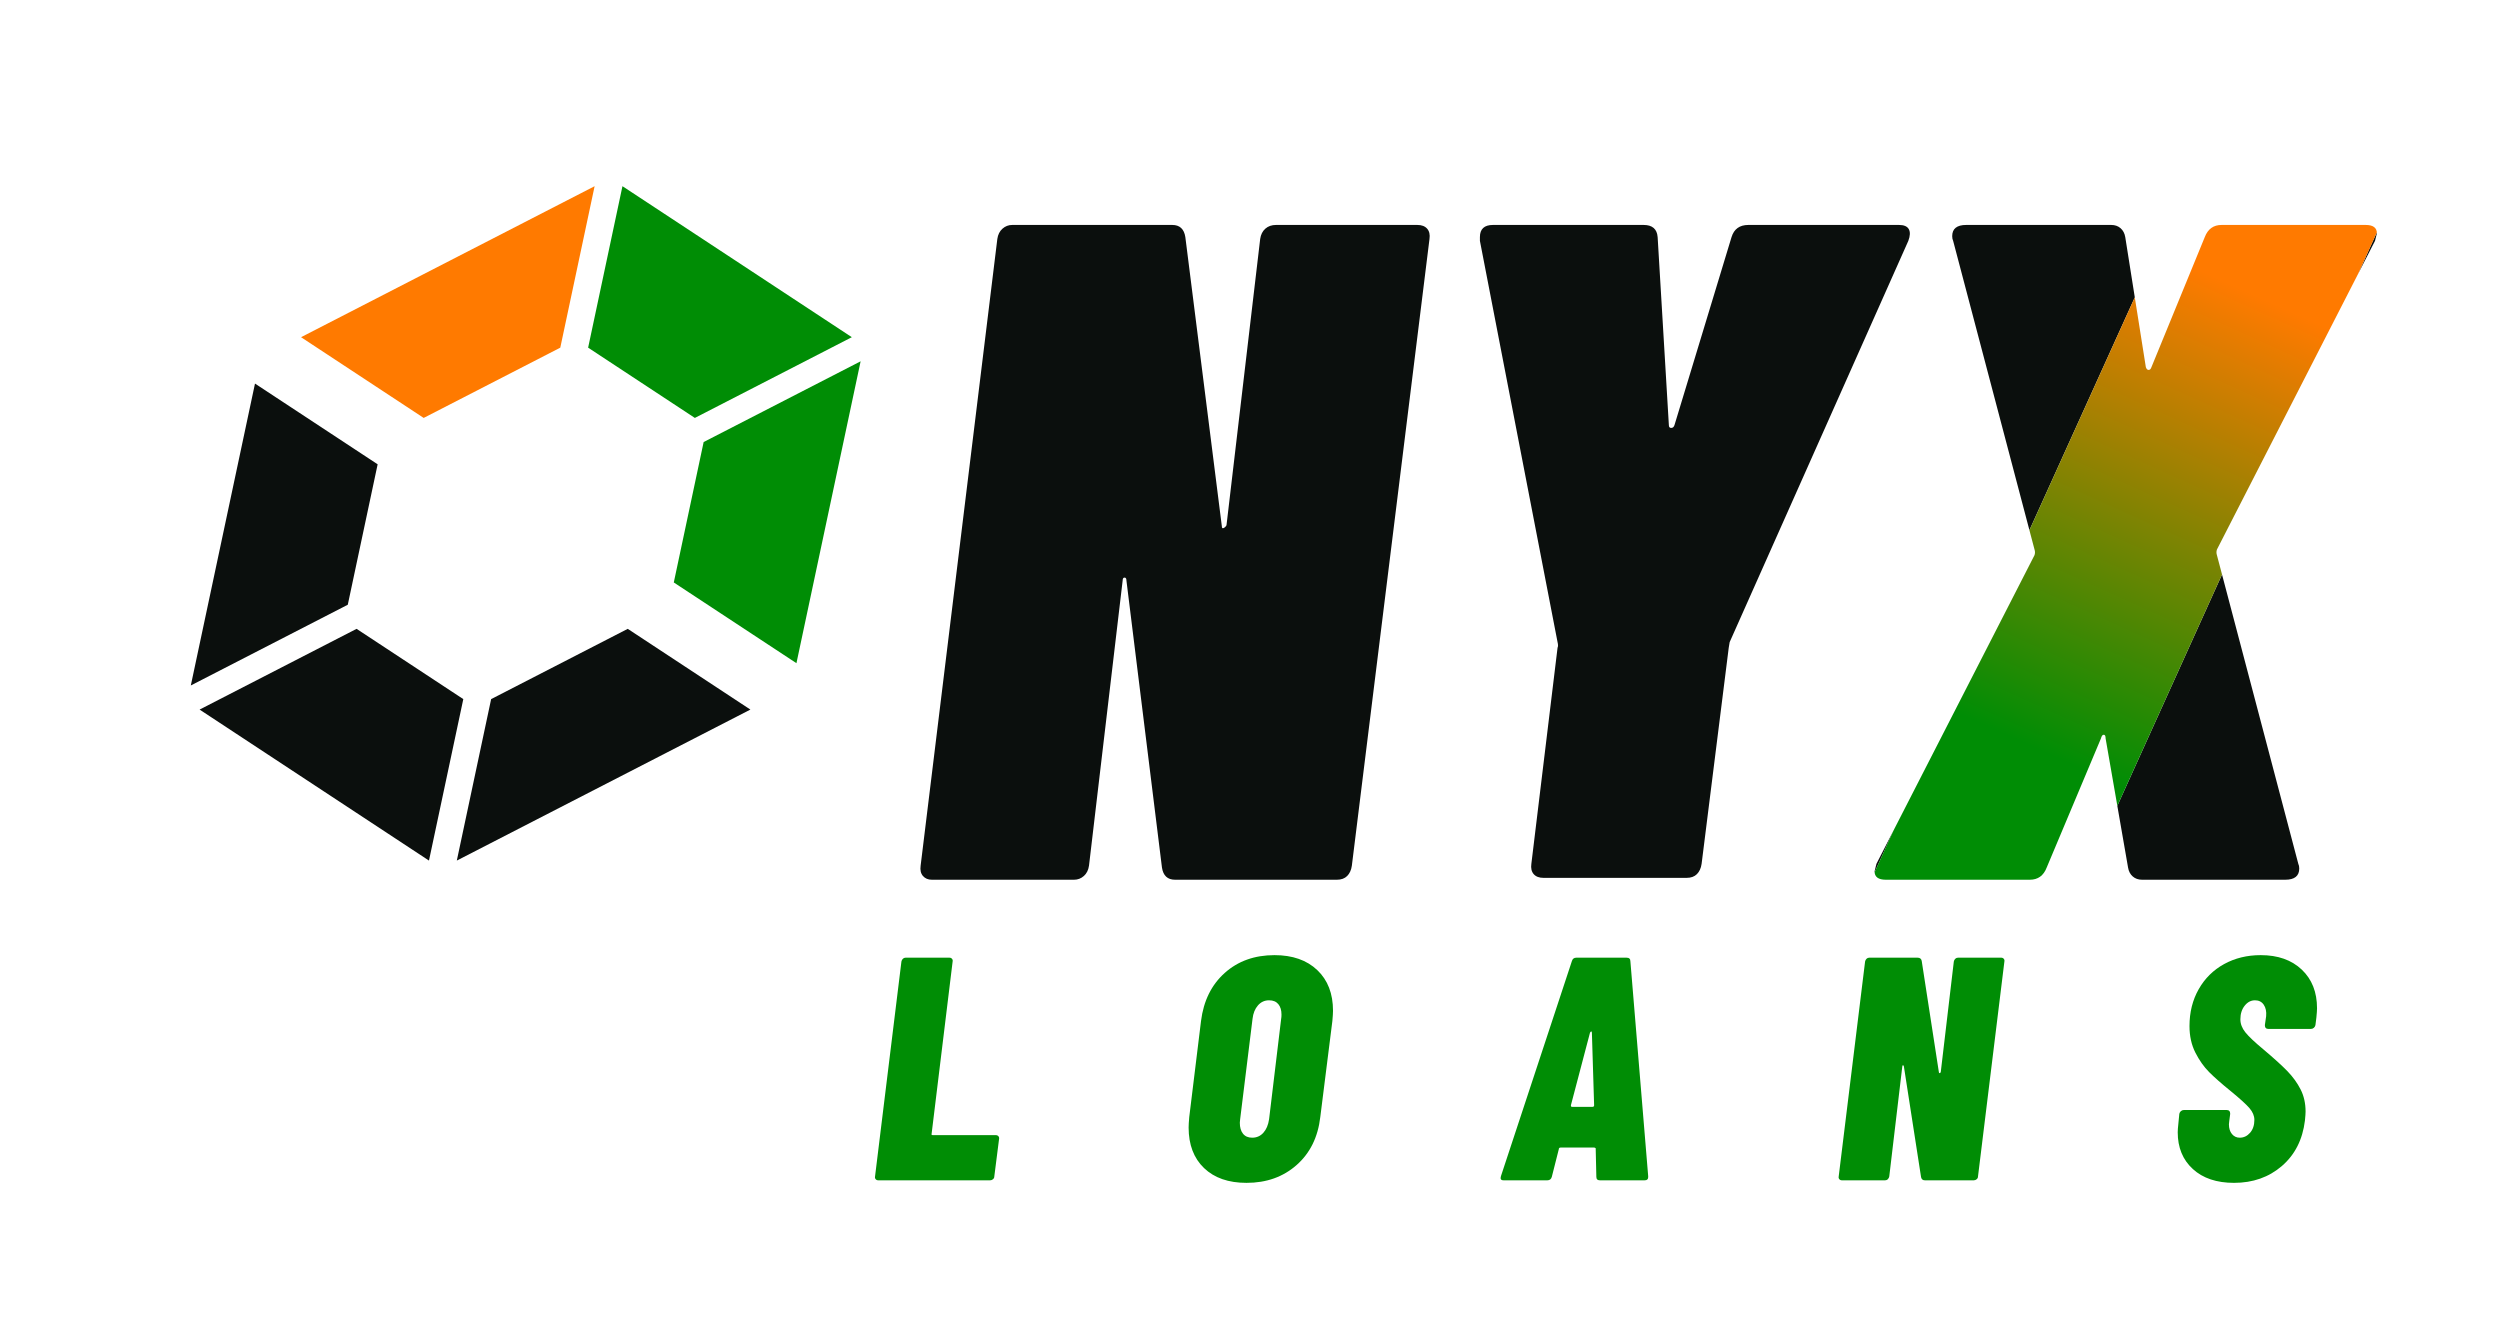
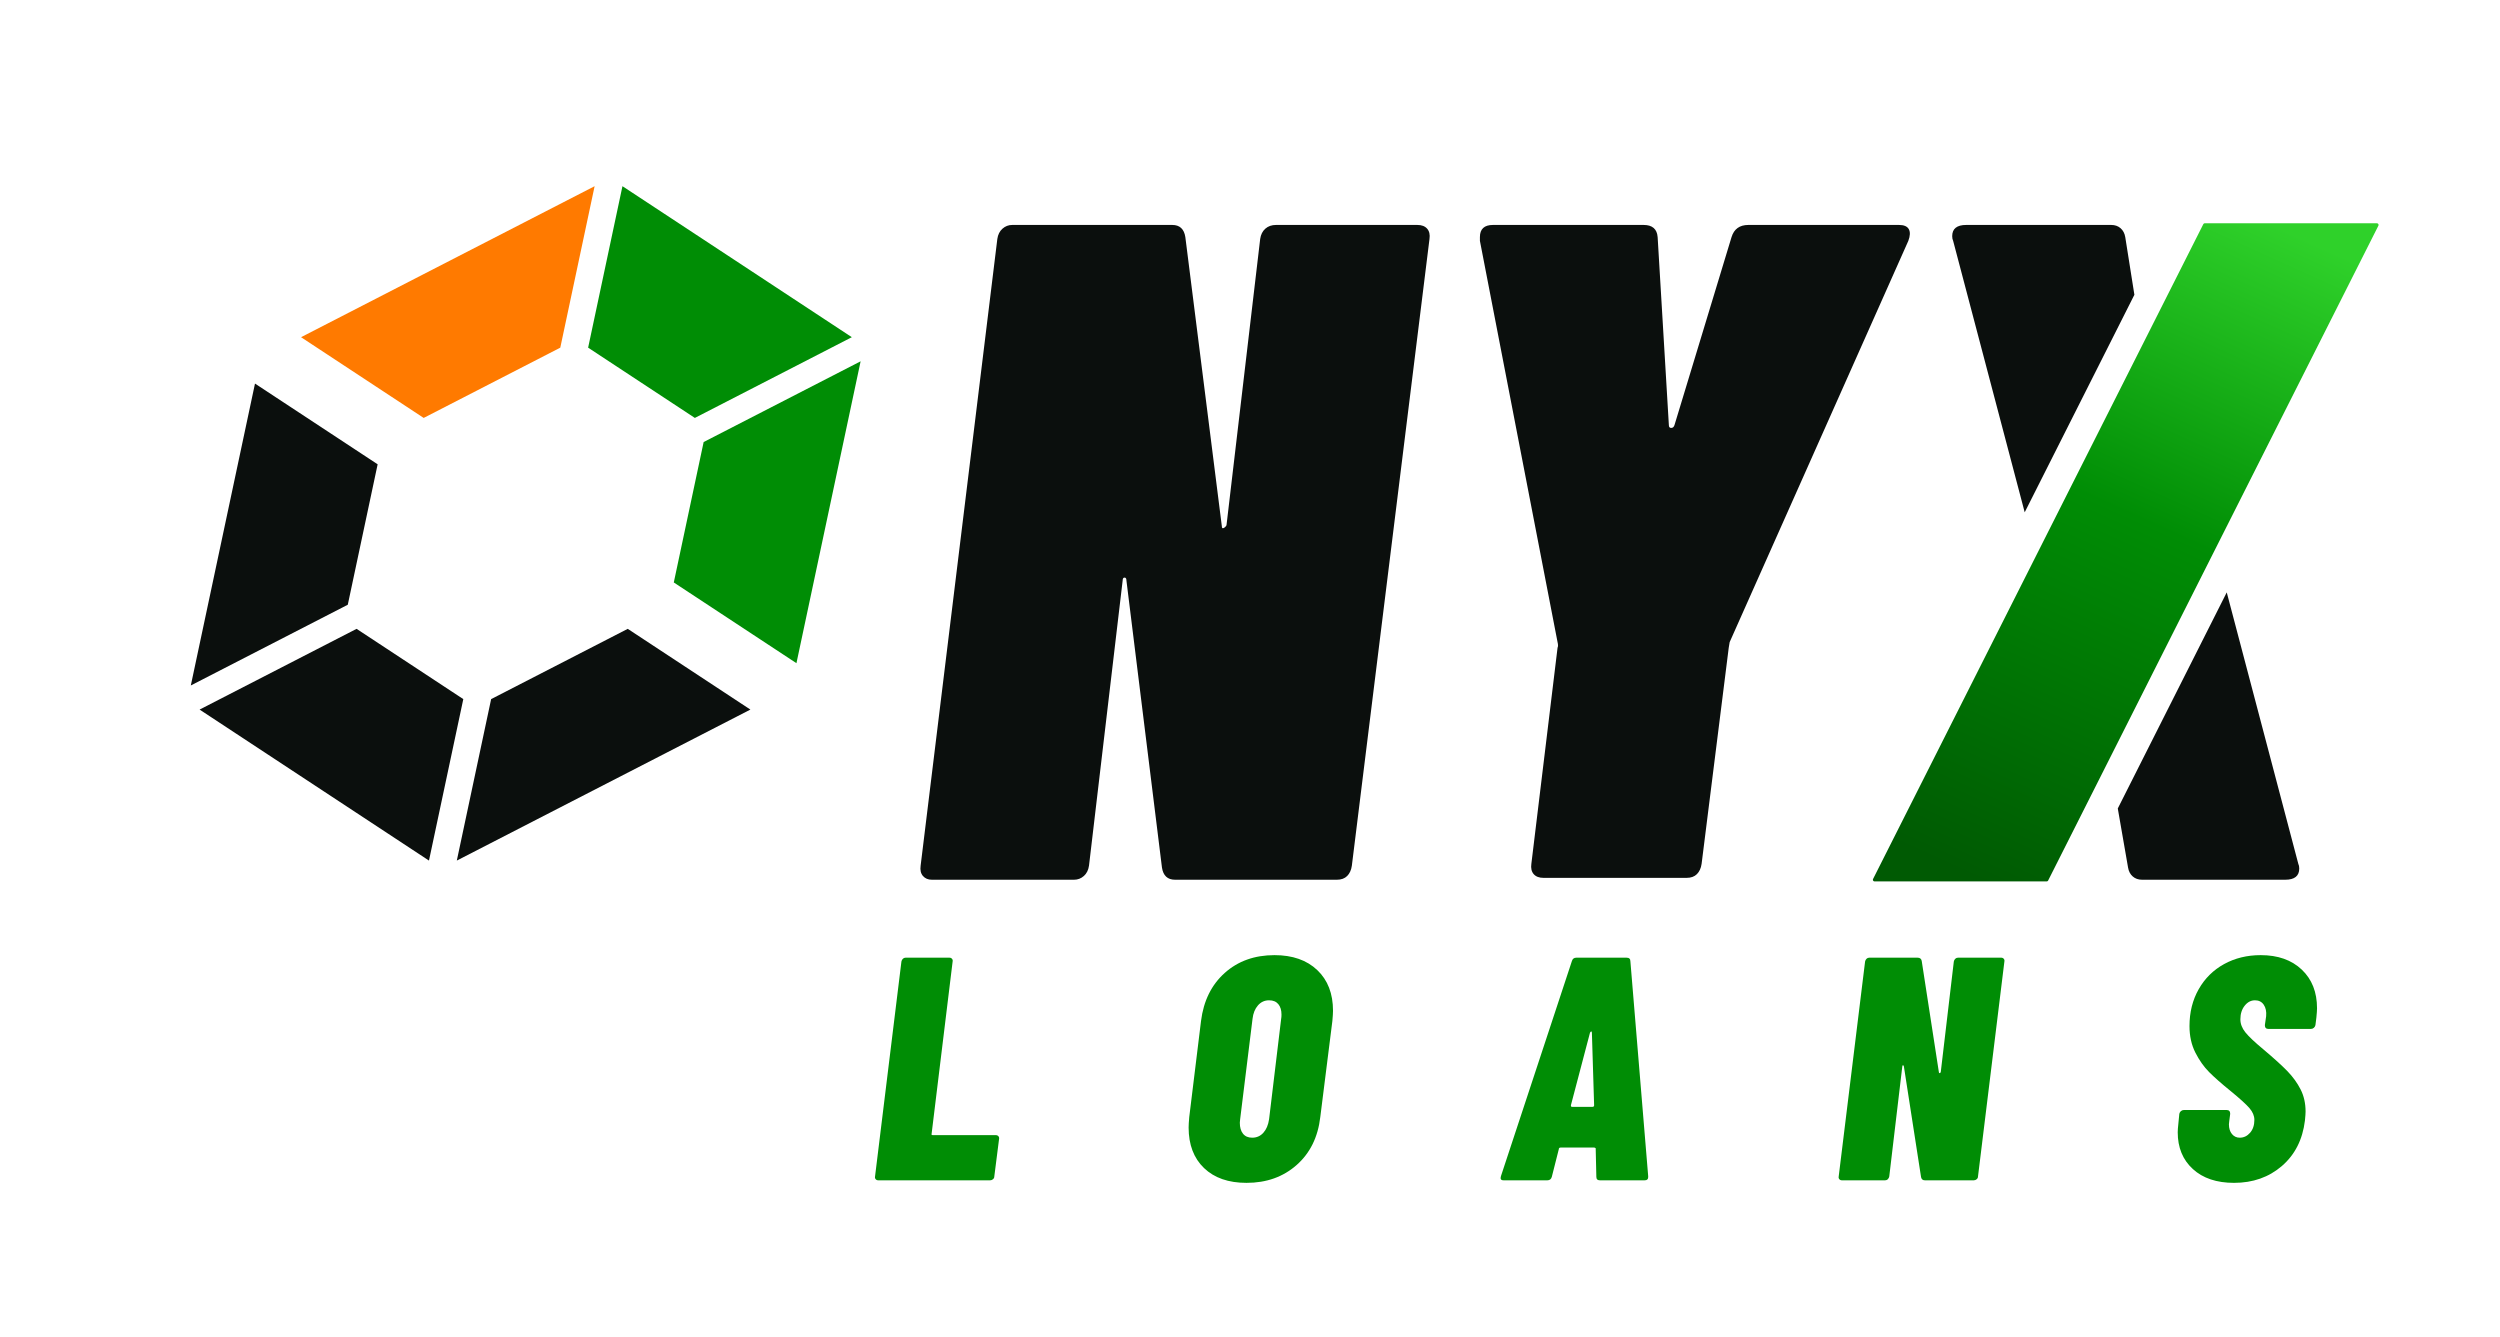
<svg xmlns="http://www.w3.org/2000/svg" viewBox="0 0 449 240" width="449" height="240">
  <g transform="translate(24,24)">
    <g transform="translate(0,4)">
      <g transform="matrix(1 0 -0.2126 1 14.45 0)">
        <polygon points="74.50,5.44 121.46,32.56 96.35,47.06 74.50,34.44" fill="#008D05" />
        <polygon points="123.96,36.89 123.96,91.11 98.85,76.61 98.85,51.39" fill="#008D05" />
        <polygon points="117.46,99.44 70.50,126.56 70.50,97.56 92.35,84.94" fill="#0B0F0D" />
        <polygon points="65.50,126.56 18.54,99.44 43.65,84.94 65.50,97.56" fill="#0B0F0D" />
        <polygon points="16.04,95.11 16.04,40.89 41.15,55.39 41.15,80.61" fill="#0B0F0D" />
        <polygon points="22.54,32.56 69.50,5.44 69.50,34.44 47.65,47.06" fill="#FF7A00" />
      </g>
    </g>
    <path d="M205.184 16.4H230.552Q231.728 16.4 232.316 17.072Q232.904 17.744 232.736 18.92L218.792 131.48Q218.624 132.656 217.952 133.328Q217.28 134.0 216.104 134.0H187.04Q185.024 134.0 184.688 131.816L178.304 80.24Q178.304 79.736 177.968 79.736Q177.632 79.736 177.632 80.24L171.584 131.48Q171.416 132.656 170.66 133.328Q169.904 134.0 168.896 134.0H143.36Q142.352 134.0 141.764 133.328Q141.176 132.656 141.344 131.48L155.12 18.92Q155.288 17.744 156.044 17.072Q156.8 16.4 157.808 16.4H186.536Q188.552 16.4 188.888 18.584L195.44 70.496Q195.44 71.0 195.776 70.832Q196.112 70.664 196.28 70.328L202.328 18.92Q202.496 17.744 203.252 17.072Q204.008 16.4 205.184 16.4Z" fill="#0B0F0D" />
    <path d="M251.032 131.144 255.736 92.336Q255.904 92.0 255.736 91.328L241.792 19.256V18.584Q241.792 16.4 244.144 16.4H271.192Q273.544 16.4 273.712 18.584L275.728 52.352Q275.728 52.856 276.148 52.856Q276.568 52.856 276.736 52.352L286.984 18.584Q287.656 16.4 290.008 16.4H317.056Q318.4 16.4 318.82 17.156Q319.24 17.912 318.736 19.256L286.648 91.328L286.48 92.336L281.608 131.144Q281.44 132.32 280.768 132.992Q280.096 133.664 278.92 133.664H253.216Q252.04 133.664 251.452 132.992Q250.864 132.32 251.032 131.144Z" fill="#0B0F0D" />
    <clipPath id="u9">
-       <path clip-rule="evenodd" d="M262.7 -33.6 H452.9 V184.0 H262.7 Z M308.88,141.06 L347.07,141.06 L406.68,9.34 L368.49,9.34 Z" />
+       <path clip-rule="evenodd" d="M262.7 -33.6 H452.9 V184.0 H262.7 Z M300.43,145.76 L343.97,145.76 L415.13,4.64 L371.59,4.64 Z" />
    </clipPath>
    <path d="M312.672 132.488 313.008 131.144 341.4 75.704Q341.568 75.2 341.4 74.696L326.784 19.256Q326.616 18.92 326.616 18.416Q326.616 16.4 329.136 16.4H355.176Q356.184 16.4 356.856 16.988Q357.528 17.576 357.696 18.584L361.392 41.936Q361.56 42.44 361.896 42.44Q362.232 42.44 362.4 41.936L371.976 18.584Q372.816 16.4 375 16.4H400.872Q402.888 16.4 402.888 17.912L402.552 19.256L374.16 74.696Q373.992 75.2 374.16 75.704L388.776 131.144Q388.944 131.48 388.944 131.984Q388.944 134.0 386.424 134.0H360.72Q359.712 134.0 359.04 133.412Q358.368 132.824 358.2 131.816L354.168 108.632Q354.168 107.96 353.832 107.96Q353.496 107.96 353.328 108.632L343.584 131.816Q342.744 134.0 340.56 134.0H314.688Q312.672 134.0 312.672 132.488Z" fill="#0B0F0D" clip-path="url(#u9)" />
    <linearGradient id="u8" gradientUnits="userSpaceOnUse" x1="331.2" y1="134.0" x2="384.4" y2="16.4">
-       <stop offset="0.2" stop-color="#008D05" />
-       <stop offset="0.9" stop-color="#FF7A00" />
+       <stop offset="0.0" stop-color="#005A03" />
+       <stop offset="0.55" stop-color="#008D05" />
+       <stop offset="1.0" stop-color="#2FD12A" />
    </linearGradient>
-     <clipPath id="u7">
-       <polygon points="308.88,141.06 347.07,141.06 406.68,9.34 368.49,9.34" />
-     </clipPath>
-     <path d="M312.672 132.488 313.008 131.144 341.4 75.704Q341.568 75.2 341.4 74.696L326.784 19.256Q326.616 18.92 326.616 18.416Q326.616 16.4 329.136 16.4H355.176Q356.184 16.4 356.856 16.988Q357.528 17.576 357.696 18.584L361.392 41.936Q361.56 42.44 361.896 42.44Q362.232 42.44 362.4 41.936L371.976 18.584Q372.816 16.4 375 16.4H400.872Q402.888 16.4 402.888 17.912L402.552 19.256L374.16 74.696Q373.992 75.2 374.16 75.704L388.776 131.144Q388.944 131.48 388.944 131.984Q388.944 134.0 386.424 134.0H360.72Q359.712 134.0 359.04 133.412Q358.368 132.824 358.2 131.816L354.168 108.632Q354.168 107.96 353.832 107.96Q353.496 107.96 353.328 108.632L343.584 131.816Q342.744 134.0 340.56 134.0H314.688Q312.672 134.0 312.672 132.488Z" fill="url(#u8)" clip-path="url(#u7)" />
+     <polygon points="312.67,134.00 343.58,134.00 402.89,16.40 371.98,16.40" fill="url(#u8)" stroke="url(#u8)" stroke-width="0.6" stroke-linejoin="round" />
    <path d="M133.156 187.299 137.897 148.685Q137.954 148.4 138.154 148.2Q138.354 148.0 138.639 148.0H146.522Q146.807 148.0 146.979 148.2Q147.15 148.4 147.093 148.685L143.323 179.587Q143.209 179.873 143.552 179.873H154.861Q155.147 179.873 155.318 180.073Q155.49 180.273 155.432 180.558L154.576 187.299Q154.576 187.584 154.347 187.784Q154.119 187.984 153.833 187.984H133.727Q133.441 187.984 133.27 187.784Q133.099 187.584 133.156 187.299Z" fill="#008D05" />
    <path d="M189.476 178.502Q189.476 177.874 189.59 176.617L191.704 159.367Q192.389 153.94 195.959 150.742Q199.529 147.543 204.898 147.543Q209.754 147.543 212.581 150.228Q215.408 152.912 215.408 157.539Q215.408 158.11 215.294 159.367L213.124 176.617Q212.495 182.044 208.868 185.242Q205.241 188.441 199.872 188.441Q195.017 188.441 192.246 185.785Q189.476 183.129 189.476 178.502ZM203.927 177.017 206.098 158.967Q206.155 158.681 206.155 158.224Q206.155 157.025 205.584 156.34Q205.013 155.654 203.927 155.654Q202.728 155.654 201.928 156.568Q201.128 157.482 200.957 158.967L198.729 177.017L198.672 177.645Q198.672 178.902 199.244 179.616Q199.815 180.33 200.9 180.33Q202.1 180.33 202.899 179.445Q203.699 178.559 203.927 177.017Z" fill="#008D05" />
    <path d="M262.704 187.356 262.59 182.386Q262.647 182.272 262.532 182.186Q262.418 182.101 262.304 182.101H256.306Q255.964 182.101 255.964 182.386L254.707 187.356Q254.536 187.984 253.907 187.984H246.025Q245.339 187.984 245.568 187.241L258.306 148.628Q258.477 148.0 259.105 148.0H268.13Q268.816 148.0 268.816 148.628L272.014 187.241V187.413Q272.014 187.984 271.386 187.984H263.332Q262.704 187.984 262.704 187.356ZM258.306 174.789H262.018Q262.304 174.789 262.304 174.504L261.904 161.48Q261.904 161.252 261.79 161.252Q261.676 161.252 261.561 161.48L258.134 174.504Q258.134 174.789 258.306 174.789Z" fill="#008D05" />
    <path d="M327.649 148.0H335.418Q335.703 148.0 335.875 148.2Q336.046 148.4 335.989 148.685L331.248 187.299Q331.248 187.584 331.019 187.784Q330.791 187.984 330.505 187.984H321.709Q321.138 187.984 321.023 187.413L317.939 167.535Q317.939 167.364 317.796 167.335Q317.653 167.307 317.653 167.535L315.311 187.299Q315.254 187.584 315.054 187.784Q314.854 187.984 314.569 187.984H306.8Q306.515 187.984 306.344 187.784Q306.172 187.584 306.229 187.299L310.97 148.685Q311.027 148.4 311.227 148.2Q311.427 148.0 311.713 148.0H320.395Q321.023 148.0 321.138 148.571L324.222 168.563Q324.222 168.735 324.365 168.735Q324.508 168.735 324.565 168.506L326.907 148.685Q326.964 148.4 327.164 148.2Q327.364 148.0 327.649 148.0Z" fill="#008D05" />
    <path d="M367.119 179.359Q367.119 178.845 367.233 177.817L367.405 176.046Q367.462 175.76 367.69 175.56Q367.919 175.36 368.204 175.36H375.916Q376.544 175.36 376.544 176.046L376.373 177.36L376.316 177.931Q376.316 179.016 376.858 179.673Q377.401 180.33 378.258 180.33Q379.343 180.33 380.114 179.445Q380.885 178.559 380.885 177.131Q380.885 176.046 380 175.018Q379.114 173.99 376.601 171.933Q374.202 169.991 372.774 168.563Q371.346 167.135 370.289 165.05Q369.233 162.965 369.233 160.281Q369.233 156.568 370.889 153.655Q372.546 150.742 375.459 149.142Q378.372 147.543 382.028 147.543Q386.654 147.543 389.396 150.142Q392.138 152.741 392.138 157.082Q392.138 157.596 392.024 158.739L391.852 160.109Q391.795 160.395 391.567 160.595Q391.338 160.795 391.052 160.795H383.398Q382.77 160.795 382.77 160.109L382.999 158.51Q383.113 157.253 382.57 156.454Q382.028 155.654 380.999 155.654Q379.914 155.654 379.143 156.625Q378.372 157.596 378.372 159.081Q378.372 160.281 379.257 161.395Q380.143 162.508 382.484 164.451Q385.398 166.907 386.854 168.42Q388.311 169.934 389.196 171.676Q390.081 173.418 390.081 175.646Q390.081 176.103 389.967 177.245Q389.339 182.386 385.826 185.414Q382.313 188.441 377.229 188.441Q372.546 188.441 369.832 185.956Q367.119 183.472 367.119 179.359Z" fill="#008D05" />
  </g>
</svg>
